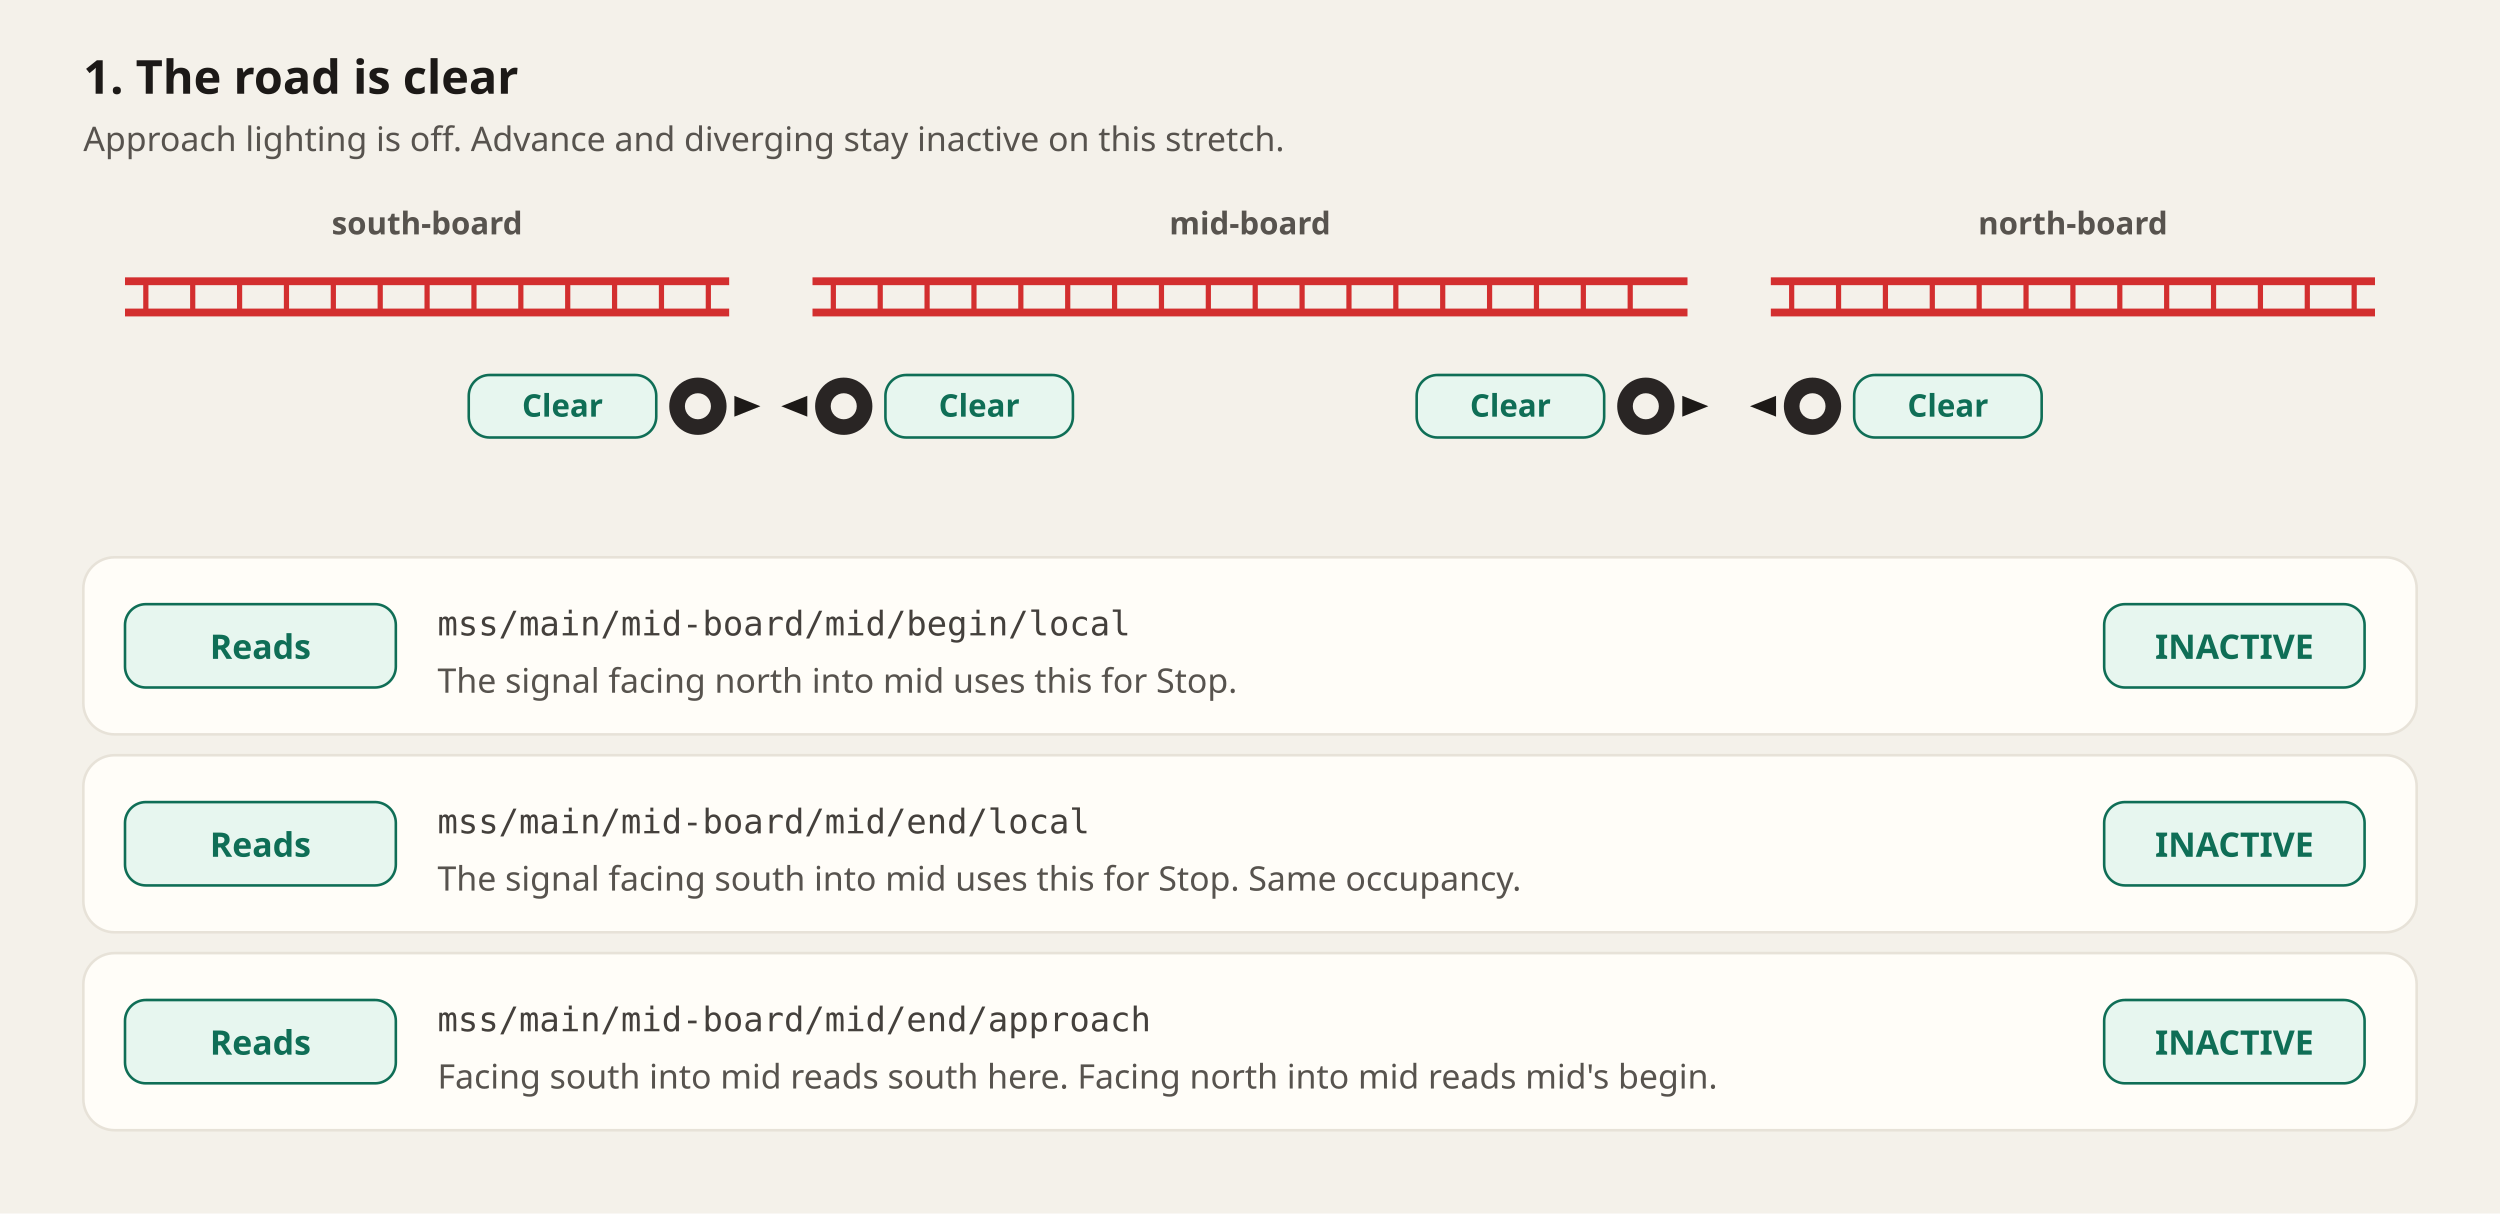
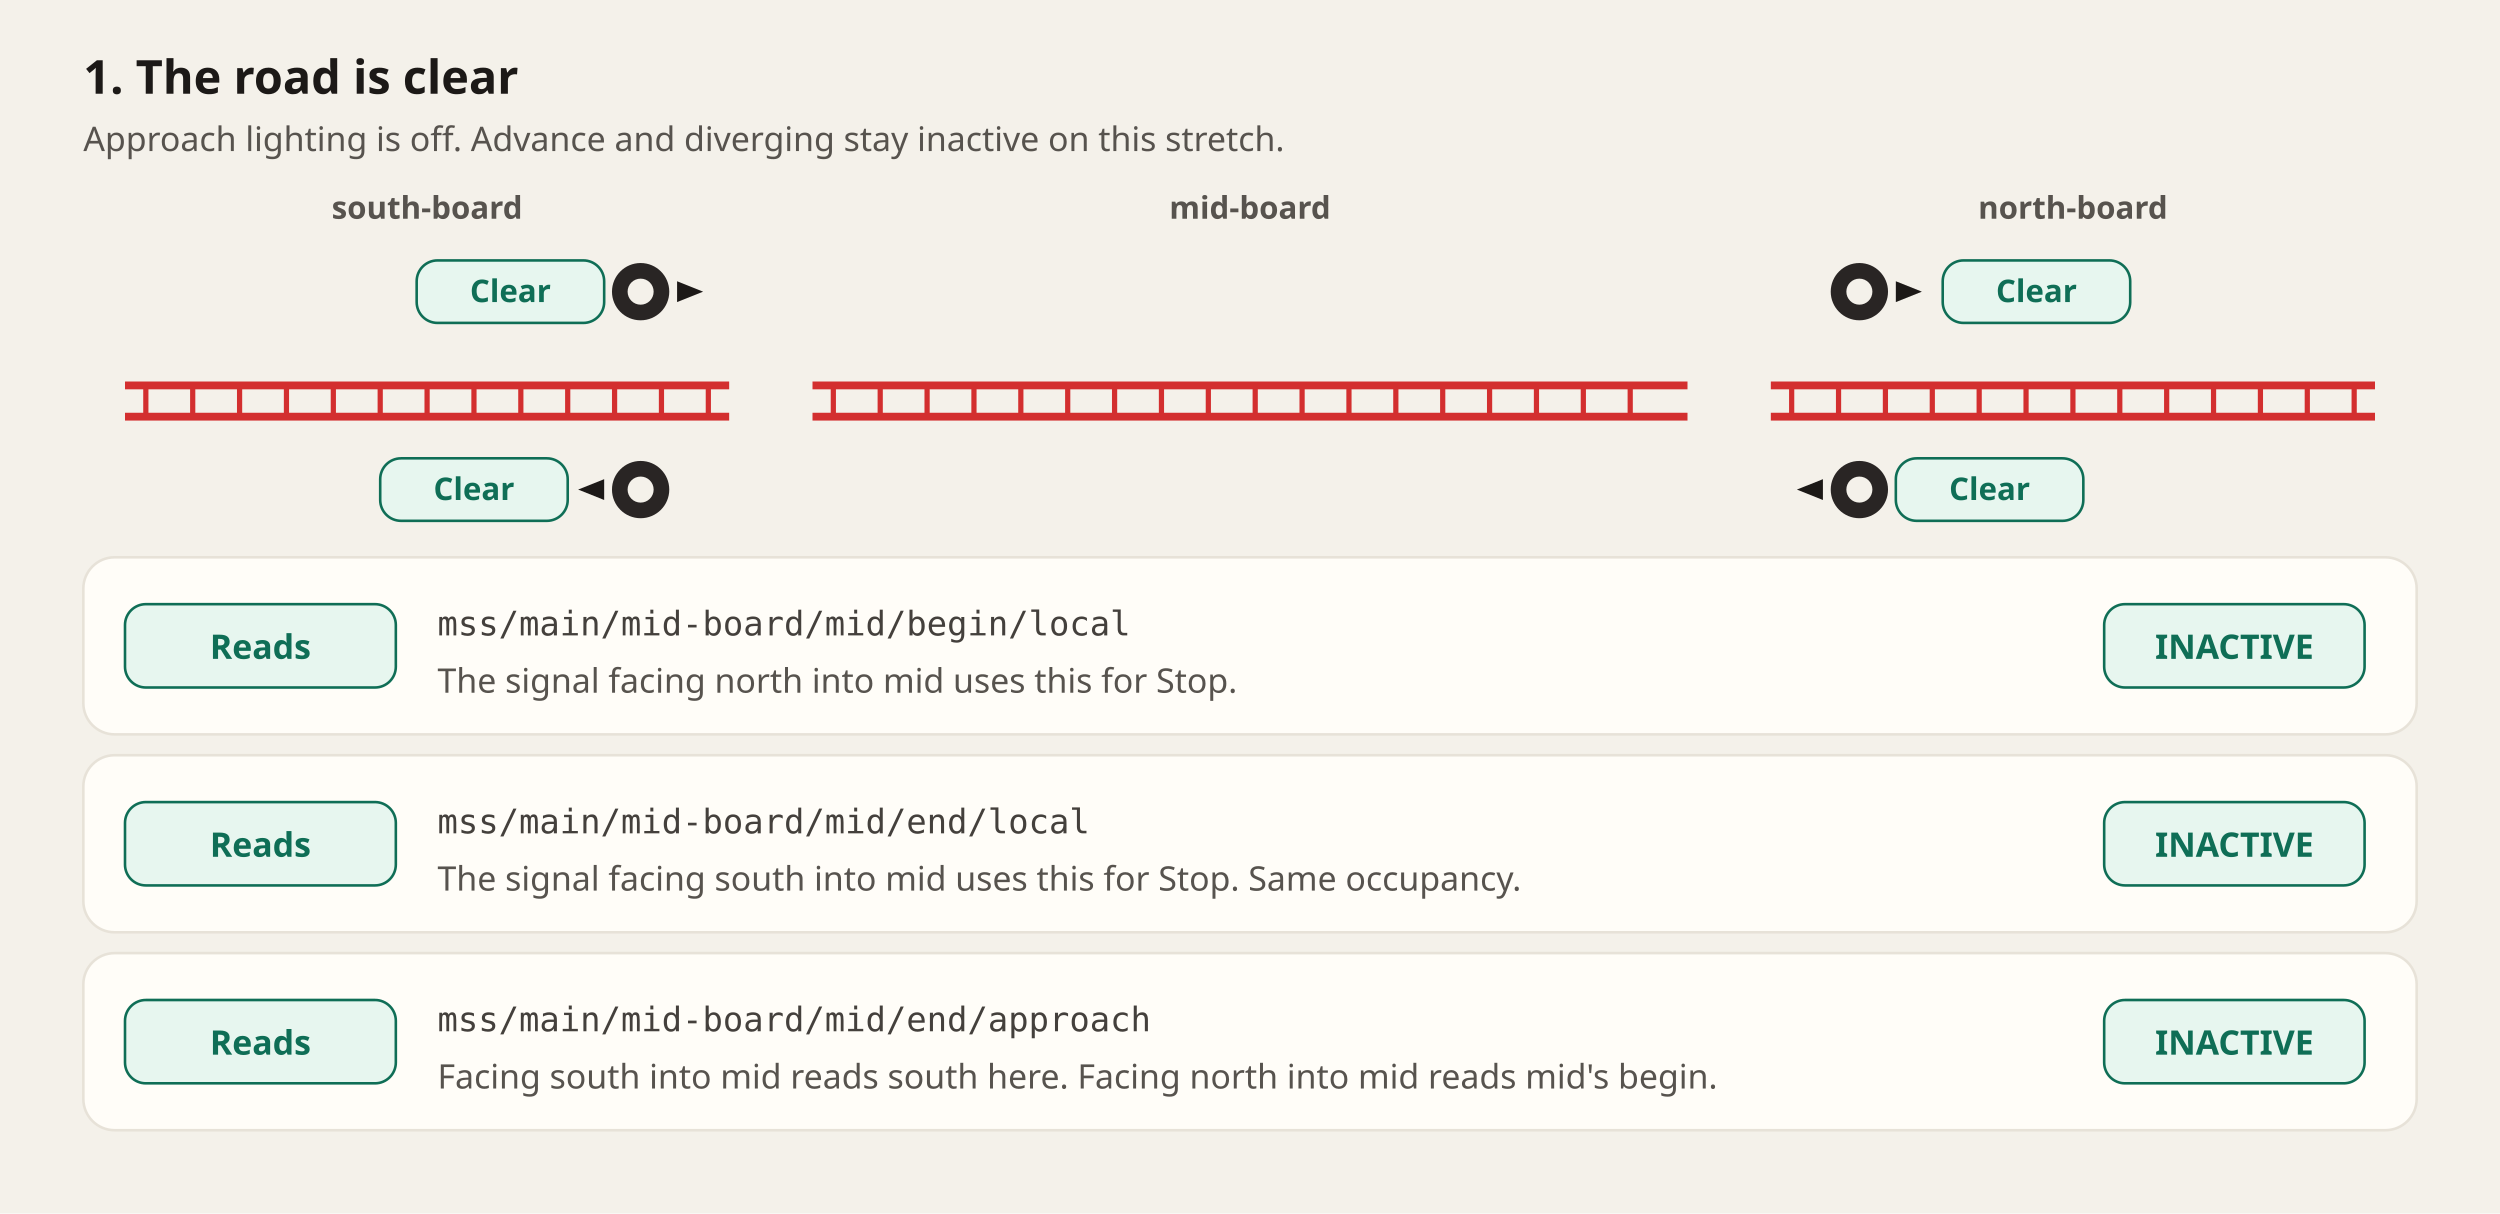
<svg xmlns="http://www.w3.org/2000/svg" width="960" height="466" viewBox="0 0 960 466" role="img" aria-labelledby="tmss-run-clear.svg dmss-run-clear.svg">
  <rect width="960" height="466" fill="#f4f1ea" />
  <g font-family="ui-sans-serif, system-ui, sans-serif" fill="#1c1917">
    <text x="32" y="36" font-size="18" font-weight="600">1. The road is clear</text>
    <text x="32" y="58" fill="#57534e" font-size="13">Approach lighting is off. Advance and diverging stay inactive on this stretch.</text>
    <g fill="#57534e" font-size="12" font-weight="600" text-anchor="middle">
-       <text x="164" y="90">south-board</text>
-       <text x="480" y="90">mid-board</text>
-       <text x="796" y="90">north-board</text>
+       <text x="164" y="84">south-board</text>
+       <text x="480" y="84">mid-board</text>
+       <text x="796" y="84">north-board</text>
    </g>
    <g stroke="#d32f2f" stroke-width="3" stroke-linecap="butt">
-       <line x1="48" y1="108" x2="280" y2="108" />
-       <line x1="48" y1="120" x2="280" y2="120" />
-       <line x1="312" y1="108" x2="648" y2="108" />
-       <line x1="312" y1="120" x2="648" y2="120" />
-       <line x1="680" y1="108" x2="912" y2="108" />
-       <line x1="680" y1="120" x2="912" y2="120" />
+       <line x1="48" y1="148" x2="280" y2="148" />
+       <line x1="48" y1="160" x2="280" y2="160" />
+       <line x1="312" y1="148" x2="648" y2="148" />
+       <line x1="312" y1="160" x2="648" y2="160" />
+       <line x1="680" y1="148" x2="912" y2="148" />
+       <line x1="680" y1="160" x2="912" y2="160" />
    </g>
    <g stroke="#d32f2f" stroke-width="2">
-       <line x1="56" y1="108" x2="56" y2="120" />
-       <line x1="74" y1="108" x2="74" y2="120" />
-       <line x1="92" y1="108" x2="92" y2="120" />
-       <line x1="110" y1="108" x2="110" y2="120" />
-       <line x1="128" y1="108" x2="128" y2="120" />
-       <line x1="146" y1="108" x2="146" y2="120" />
-       <line x1="164" y1="108" x2="164" y2="120" />
-       <line x1="182" y1="108" x2="182" y2="120" />
-       <line x1="200" y1="108" x2="200" y2="120" />
-       <line x1="218" y1="108" x2="218" y2="120" />
-       <line x1="236" y1="108" x2="236" y2="120" />
-       <line x1="254" y1="108" x2="254" y2="120" />
-       <line x1="272" y1="108" x2="272" y2="120" />
-       <line x1="320" y1="108" x2="320" y2="120" />
-       <line x1="338" y1="108" x2="338" y2="120" />
-       <line x1="356" y1="108" x2="356" y2="120" />
-       <line x1="374" y1="108" x2="374" y2="120" />
-       <line x1="392" y1="108" x2="392" y2="120" />
-       <line x1="410" y1="108" x2="410" y2="120" />
-       <line x1="428" y1="108" x2="428" y2="120" />
-       <line x1="446" y1="108" x2="446" y2="120" />
-       <line x1="464" y1="108" x2="464" y2="120" />
-       <line x1="482" y1="108" x2="482" y2="120" />
-       <line x1="500" y1="108" x2="500" y2="120" />
-       <line x1="518" y1="108" x2="518" y2="120" />
-       <line x1="536" y1="108" x2="536" y2="120" />
-       <line x1="554" y1="108" x2="554" y2="120" />
-       <line x1="572" y1="108" x2="572" y2="120" />
-       <line x1="590" y1="108" x2="590" y2="120" />
-       <line x1="608" y1="108" x2="608" y2="120" />
-       <line x1="626" y1="108" x2="626" y2="120" />
-       <line x1="688" y1="108" x2="688" y2="120" />
-       <line x1="706" y1="108" x2="706" y2="120" />
-       <line x1="724" y1="108" x2="724" y2="120" />
-       <line x1="742" y1="108" x2="742" y2="120" />
-       <line x1="760" y1="108" x2="760" y2="120" />
-       <line x1="778" y1="108" x2="778" y2="120" />
-       <line x1="796" y1="108" x2="796" y2="120" />
-       <line x1="814" y1="108" x2="814" y2="120" />
-       <line x1="832" y1="108" x2="832" y2="120" />
-       <line x1="850" y1="108" x2="850" y2="120" />
-       <line x1="868" y1="108" x2="868" y2="120" />
-       <line x1="886" y1="108" x2="886" y2="120" />
-       <line x1="904" y1="108" x2="904" y2="120" />
+       <line x1="56" y1="148" x2="56" y2="160" />
+       <line x1="74" y1="148" x2="74" y2="160" />
+       <line x1="92" y1="148" x2="92" y2="160" />
+       <line x1="110" y1="148" x2="110" y2="160" />
+       <line x1="128" y1="148" x2="128" y2="160" />
+       <line x1="146" y1="148" x2="146" y2="160" />
+       <line x1="164" y1="148" x2="164" y2="160" />
+       <line x1="182" y1="148" x2="182" y2="160" />
+       <line x1="200" y1="148" x2="200" y2="160" />
+       <line x1="218" y1="148" x2="218" y2="160" />
+       <line x1="236" y1="148" x2="236" y2="160" />
+       <line x1="254" y1="148" x2="254" y2="160" />
+       <line x1="272" y1="148" x2="272" y2="160" />
+       <line x1="320" y1="148" x2="320" y2="160" />
+       <line x1="338" y1="148" x2="338" y2="160" />
+       <line x1="356" y1="148" x2="356" y2="160" />
+       <line x1="374" y1="148" x2="374" y2="160" />
+       <line x1="392" y1="148" x2="392" y2="160" />
+       <line x1="410" y1="148" x2="410" y2="160" />
+       <line x1="428" y1="148" x2="428" y2="160" />
+       <line x1="446" y1="148" x2="446" y2="160" />
+       <line x1="464" y1="148" x2="464" y2="160" />
+       <line x1="482" y1="148" x2="482" y2="160" />
+       <line x1="500" y1="148" x2="500" y2="160" />
+       <line x1="518" y1="148" x2="518" y2="160" />
+       <line x1="536" y1="148" x2="536" y2="160" />
+       <line x1="554" y1="148" x2="554" y2="160" />
+       <line x1="572" y1="148" x2="572" y2="160" />
+       <line x1="590" y1="148" x2="590" y2="160" />
+       <line x1="608" y1="148" x2="608" y2="160" />
+       <line x1="626" y1="148" x2="626" y2="160" />
+       <line x1="688" y1="148" x2="688" y2="160" />
+       <line x1="706" y1="148" x2="706" y2="160" />
+       <line x1="724" y1="148" x2="724" y2="160" />
+       <line x1="742" y1="148" x2="742" y2="160" />
+       <line x1="760" y1="148" x2="760" y2="160" />
+       <line x1="778" y1="148" x2="778" y2="160" />
+       <line x1="796" y1="148" x2="796" y2="160" />
+       <line x1="814" y1="148" x2="814" y2="160" />
+       <line x1="832" y1="148" x2="832" y2="160" />
+       <line x1="850" y1="148" x2="850" y2="160" />
+       <line x1="868" y1="148" x2="868" y2="160" />
+       <line x1="886" y1="148" x2="886" y2="160" />
+       <line x1="904" y1="148" x2="904" y2="160" />
    </g>
-     <g transform="translate(268 156)">
+     <g transform="translate(246 112)">
      <circle cx="0" cy="0" r="11" fill="#292524" />
      <circle cx="0" cy="0" r="5" fill="#f4f1ea" />
      <polygon points="14,-4 24,0 14,4" fill="#1c1917" />
    </g>
-     <rect x="180" y="144" width="72" height="24" rx="8" fill="#e7f6ef" stroke="#0f6e56" />
-     <text x="216.0" y="160" text-anchor="middle" fill="#0f6e56" font-size="12" font-weight="600">Clear</text>
-     <g transform="translate(324 156) scale(-1 1)">
+     <rect x="160" y="100" width="72" height="24" rx="8" fill="#e7f6ef" stroke="#0f6e56" />
+     <text x="196" y="116" text-anchor="middle" fill="#0f6e56" font-size="12" font-weight="600">Clear</text>
+     <g transform="translate(246 188) scale(-1 1)">
      <circle cx="0" cy="0" r="11" fill="#292524" />
      <circle cx="0" cy="0" r="5" fill="#f4f1ea" />
      <polygon points="14,-4 24,0 14,4" fill="#1c1917" />
    </g>
-     <rect x="340" y="144" width="72" height="24" rx="8" fill="#e7f6ef" stroke="#0f6e56" />
-     <text x="376.0" y="160" text-anchor="middle" fill="#0f6e56" font-size="12" font-weight="600">Clear</text>
-     <g transform="translate(632 156)">
+     <rect x="146" y="176" width="72" height="24" rx="8" fill="#e7f6ef" stroke="#0f6e56" />
+     <text x="182" y="192" text-anchor="middle" fill="#0f6e56" font-size="12" font-weight="600">Clear</text>
+     <g transform="translate(714 112)">
      <circle cx="0" cy="0" r="11" fill="#292524" />
      <circle cx="0" cy="0" r="5" fill="#f4f1ea" />
      <polygon points="14,-4 24,0 14,4" fill="#1c1917" />
    </g>
-     <rect x="544" y="144" width="72" height="24" rx="8" fill="#e7f6ef" stroke="#0f6e56" />
-     <text x="580.0" y="160" text-anchor="middle" fill="#0f6e56" font-size="12" font-weight="600">Clear</text>
-     <g transform="translate(696 156) scale(-1 1)">
+     <rect x="746" y="100" width="72" height="24" rx="8" fill="#e7f6ef" stroke="#0f6e56" />
+     <text x="782" y="116" text-anchor="middle" fill="#0f6e56" font-size="12" font-weight="600">Clear</text>
+     <g transform="translate(714 188) scale(-1 1)">
      <circle cx="0" cy="0" r="11" fill="#292524" />
      <circle cx="0" cy="0" r="5" fill="#f4f1ea" />
      <polygon points="14,-4 24,0 14,4" fill="#1c1917" />
    </g>
-     <rect x="712" y="144" width="72" height="24" rx="8" fill="#e7f6ef" stroke="#0f6e56" />
-     <text x="748.0" y="160" text-anchor="middle" fill="#0f6e56" font-size="12" font-weight="600">Clear</text>
+     <rect x="728" y="176" width="72" height="24" rx="8" fill="#e7f6ef" stroke="#0f6e56" />
+     <text x="764" y="192" text-anchor="middle" fill="#0f6e56" font-size="12" font-weight="600">Clear</text>
    <rect x="32" y="214" width="896" height="68" rx="12" fill="#fffdf8" stroke="#e7e2d8" />
    <rect x="48" y="232" width="104" height="32" rx="8" fill="#e7f6ef" stroke="#0f6e56" />
    <text x="100" y="253" text-anchor="middle" fill="#0f6e56" font-size="13" font-weight="600">Reads</text>
    <text x="168" y="244" fill="#44403c" font-family="ui-monospace, SFMono-Regular, Menlo, monospace" font-size="13">mss/main/mid-board/mid/begin/local</text>
    <text x="168" y="266" fill="#57534e" font-size="13">The signal facing north into mid uses this for Stop.</text>
    <rect x="808" y="232" width="100" height="32" rx="8" fill="#e7f6ef" stroke="#0f6e56" />
    <text x="858" y="253" text-anchor="middle" fill="#0f6e56" font-size="13" font-weight="600">INACTIVE</text>
    <rect x="32" y="290" width="896" height="68" rx="12" fill="#fffdf8" stroke="#e7e2d8" />
    <rect x="48" y="308" width="104" height="32" rx="8" fill="#e7f6ef" stroke="#0f6e56" />
    <text x="100" y="329" text-anchor="middle" fill="#0f6e56" font-size="13" font-weight="600">Reads</text>
    <text x="168" y="320" fill="#44403c" font-family="ui-monospace, SFMono-Regular, Menlo, monospace" font-size="13">mss/main/mid-board/mid/end/local</text>
    <text x="168" y="342" fill="#57534e" font-size="13">The signal facing south into mid uses this for Stop. Same occupancy.</text>
    <rect x="808" y="308" width="100" height="32" rx="8" fill="#e7f6ef" stroke="#0f6e56" />
    <text x="858" y="329" text-anchor="middle" fill="#0f6e56" font-size="13" font-weight="600">INACTIVE</text>
    <rect x="32" y="366" width="896" height="68" rx="12" fill="#fffdf8" stroke="#e7e2d8" />
    <rect x="48" y="384" width="104" height="32" rx="8" fill="#e7f6ef" stroke="#0f6e56" />
    <text x="100" y="405" text-anchor="middle" fill="#0f6e56" font-size="13" font-weight="600">Reads</text>
    <text x="168" y="396" fill="#44403c" font-family="ui-monospace, SFMono-Regular, Menlo, monospace" font-size="13">mss/main/mid-board/mid/end/approach</text>
    <text x="168" y="418" fill="#57534e" font-size="13">Facing south into mid reads south here. Facing north into mid reads mid's begin.</text>
    <rect x="808" y="384" width="100" height="32" rx="8" fill="#e7f6ef" stroke="#0f6e56" />
    <text x="858" y="405" text-anchor="middle" fill="#0f6e56" font-size="13" font-weight="600">INACTIVE</text>
  </g>
</svg>
